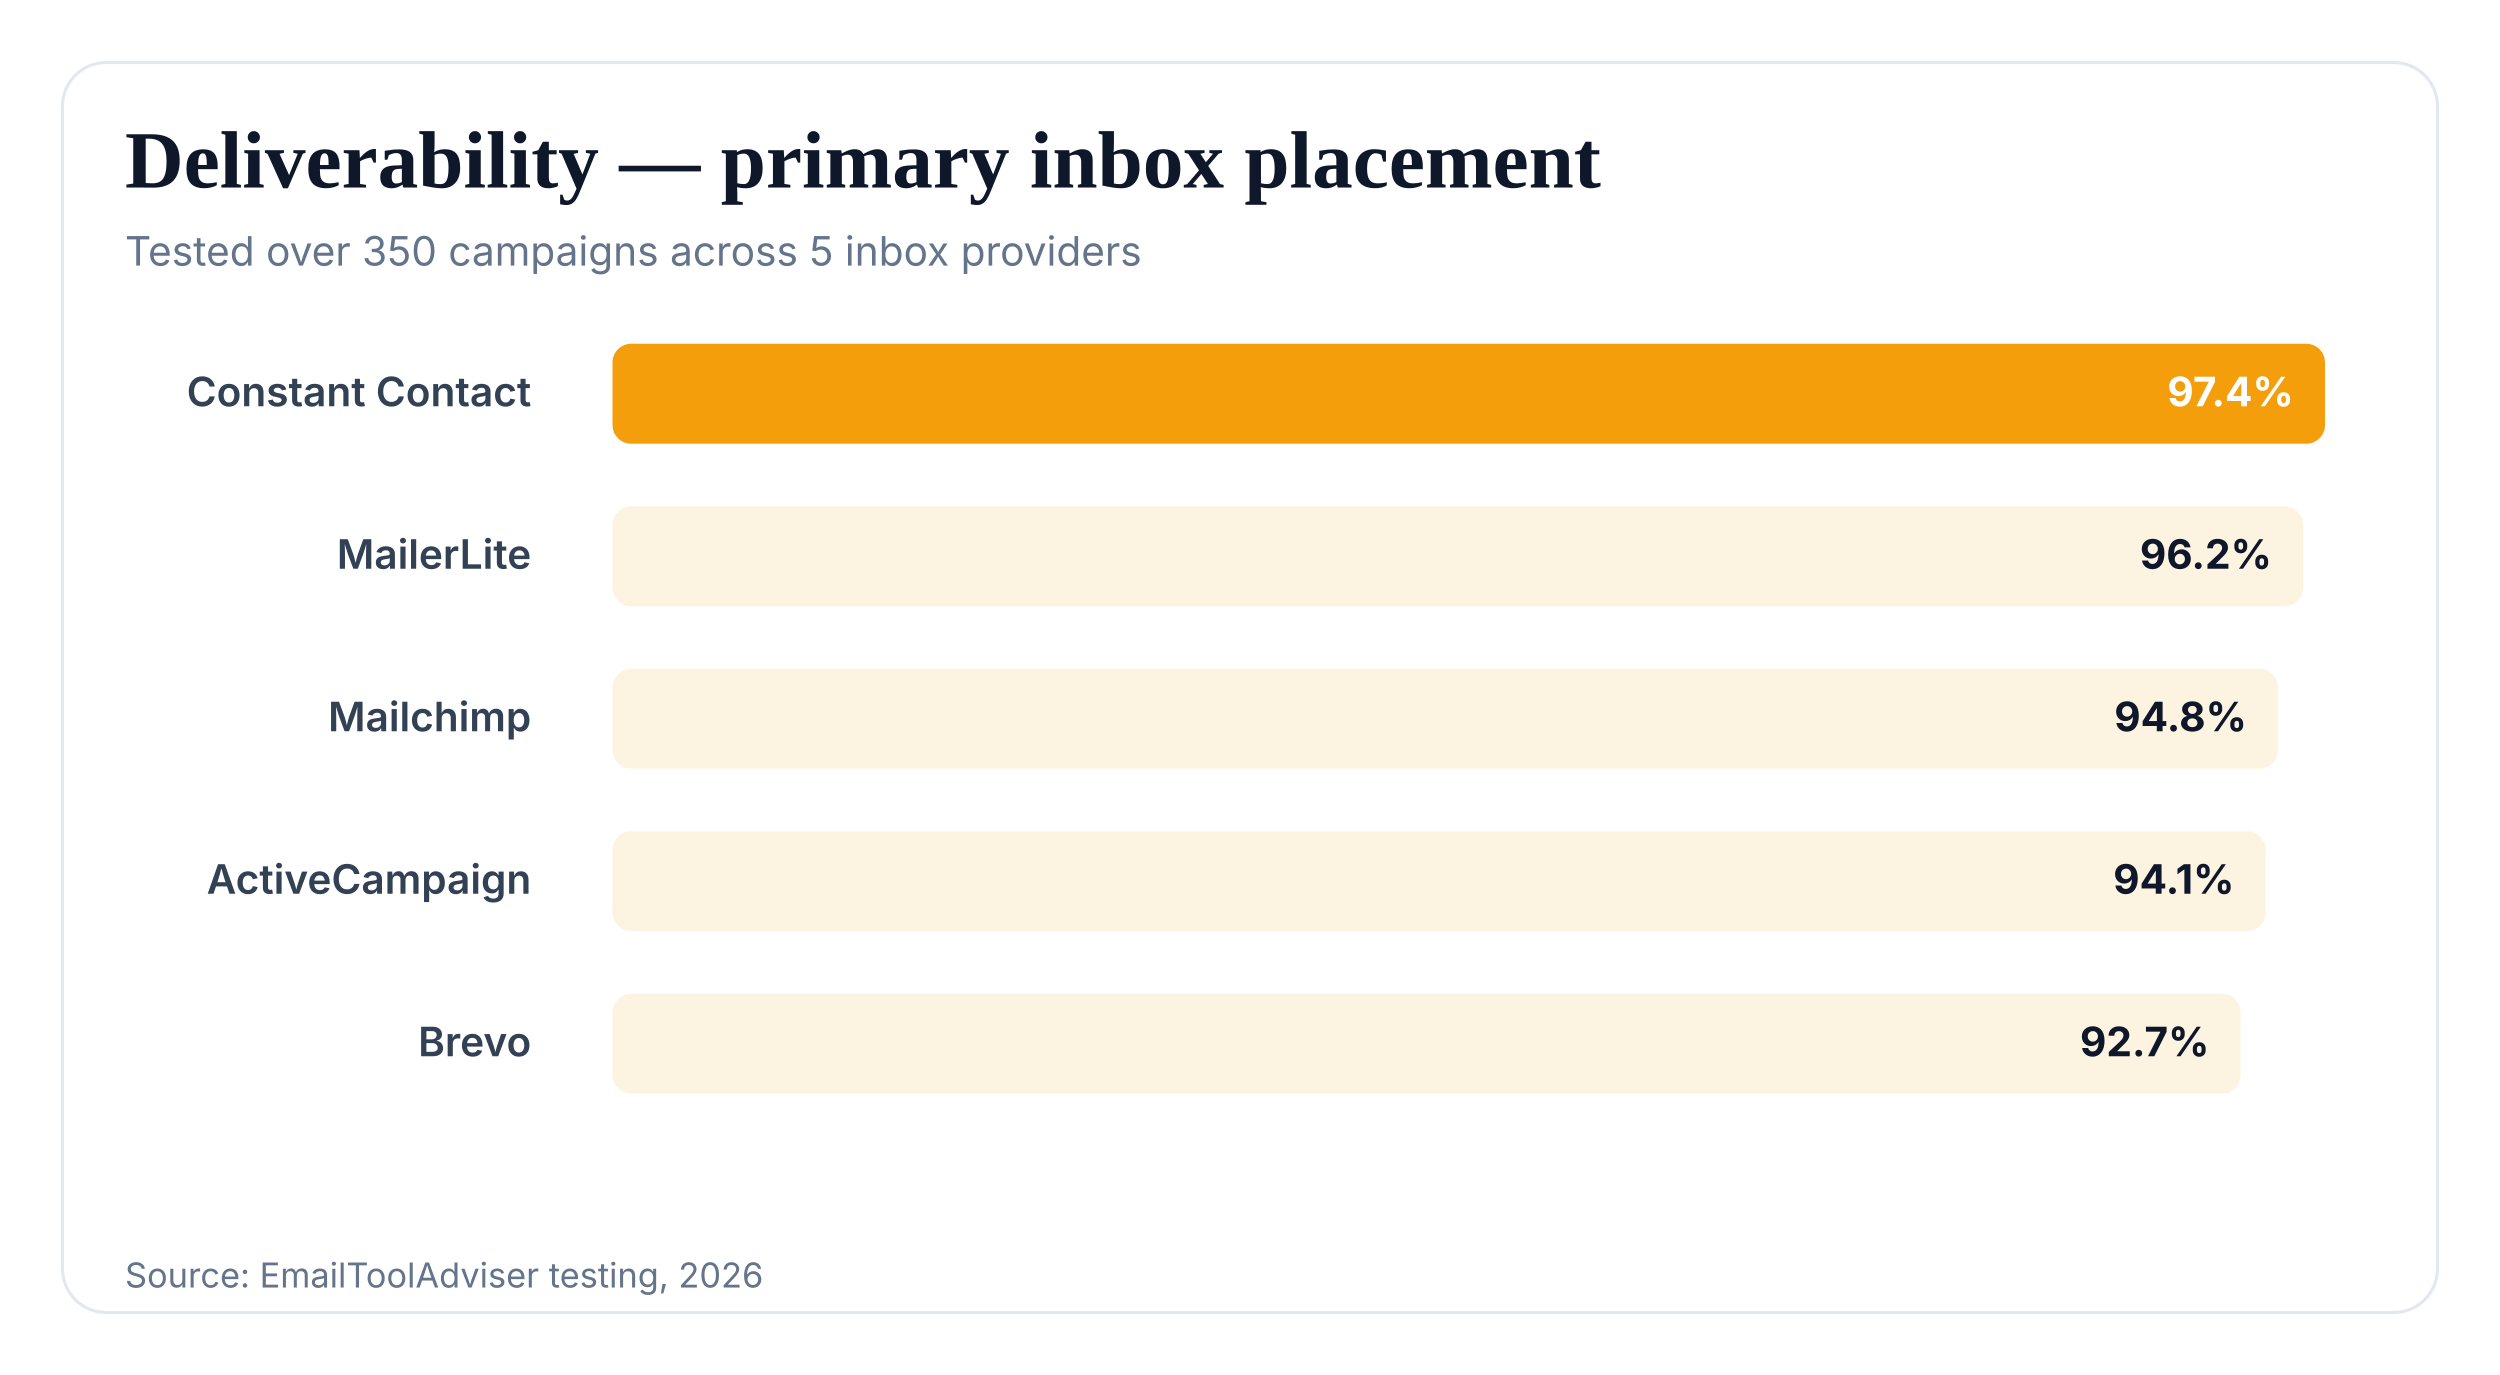
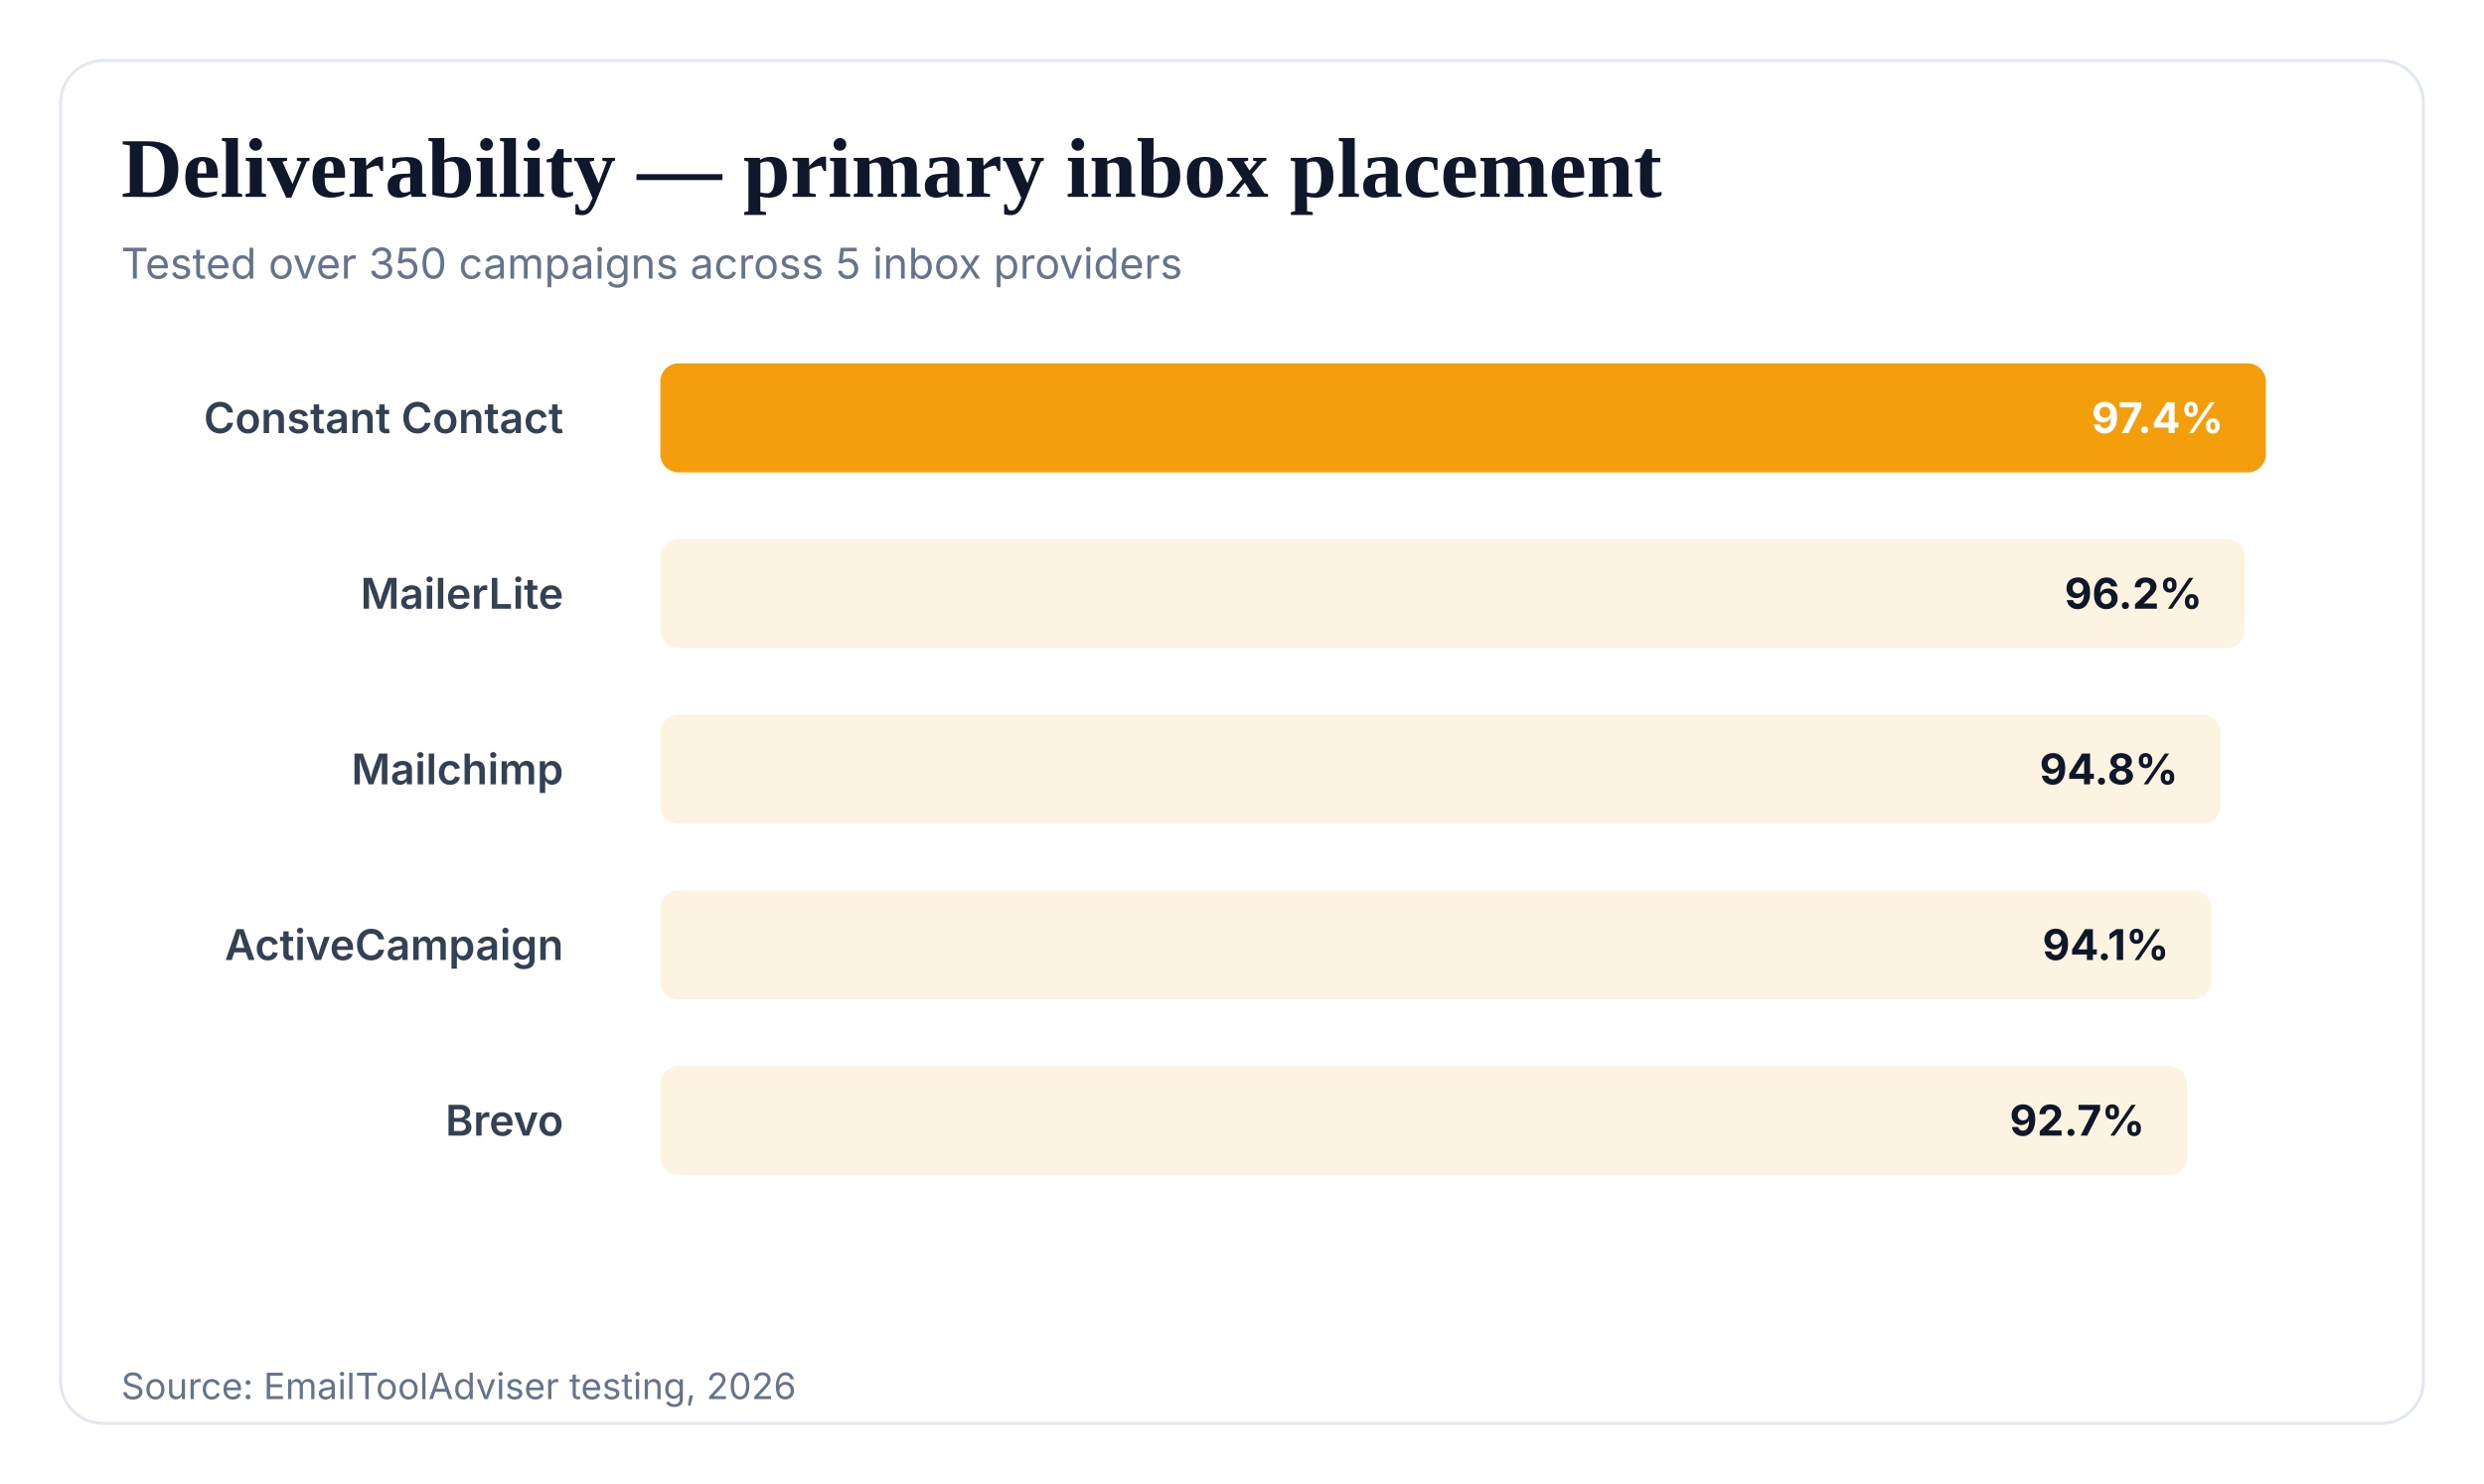
- <svg xmlns="http://www.w3.org/2000/svg" viewBox="0 0 800 440" preserveAspectRatio="xMinYMin meet" role="img" style="width:100%;height:auto;">
+ <svg xmlns="http://www.w3.org/2000/svg" viewBox="0 0 820 490" preserveAspectRatio="xMinYMin meet" role="img" style="width:100%;height:auto;">
  <style>
  .serif  { font-family: Georgia, 'Times New Roman', 'Playfair Display', serif; font-weight: 800; }
  .sans   { font-family: system-ui, -apple-system, BlinkMacSystemFont, 'Segoe UI', sans-serif; }
  .label  { font-family: system-ui, sans-serif; font-weight: 700; text-transform: uppercase; letter-spacing: 0.08em; }
</style>
-   <rect width="800" height="440" fill="#ffffff" />
-   <rect x="20" y="20" rx="14" ry="14" width="760" height="400" fill="#ffffff" stroke="#e2e8f0" stroke-width="1" />
-   <text x="40" y="60" class="serif" font-size="26" fill="#0f172a">Deliverability — primary inbox placement</text>
-   <text x="40" y="85" class="sans" font-size="13" fill="#64748b">Tested over 350 campaigns across 5 inbox providers</text>
-   <text x="170" y="130" class="sans" font-size="13" fill="#334155" text-anchor="end" font-weight="600">Constant Contact</text>
-   <rect x="196" y="110" rx="6" ry="6" width="548" height="32" fill="#f59e0b" />
-   <text x="734" y="130" class="sans" font-size="13" fill="#ffffff" text-anchor="end" font-weight="700">97.4%</text>
-   <text x="170" y="182" class="sans" font-size="13" fill="#334155" text-anchor="end" font-weight="600">MailerLite</text>
-   <rect x="196" y="162" rx="6" ry="6" width="541" height="32" fill="#fdf3e1" />
-   <text x="727" y="182" class="sans" font-size="13" fill="#0f172a" text-anchor="end" font-weight="700">96.2%</text>
-   <text x="170" y="234" class="sans" font-size="13" fill="#334155" text-anchor="end" font-weight="600">Mailchimp</text>
-   <rect x="196" y="214" rx="6" ry="6" width="533" height="32" fill="#fdf3e1" />
-   <text x="719" y="234" class="sans" font-size="13" fill="#0f172a" text-anchor="end" font-weight="700">94.8%</text>
-   <text x="170" y="286" class="sans" font-size="13" fill="#334155" text-anchor="end" font-weight="600">ActiveCampaign</text>
-   <rect x="196" y="266" rx="6" ry="6" width="529" height="32" fill="#fdf3e1" />
-   <text x="715" y="286" class="sans" font-size="13" fill="#0f172a" text-anchor="end" font-weight="700">94.1%</text>
-   <text x="170" y="338" class="sans" font-size="13" fill="#334155" text-anchor="end" font-weight="600">Brevo</text>
-   <rect x="196" y="318" rx="6" ry="6" width="521" height="32" fill="#fdf3e1" />
-   <text x="707" y="338" class="sans" font-size="13" fill="#0f172a" text-anchor="end" font-weight="700">92.7%</text>
-   <text x="40" y="412" class="sans" font-size="11" fill="#64748b">Source: EmailToolAdviser testing, 2026</text>
+   <rect width="820" height="490" fill="#ffffff" />
+   <rect x="20" y="20" rx="14" ry="14" width="780" height="450" fill="#ffffff" stroke="#e2e8f0" stroke-width="1" />
+   <text x="40" y="65" class="serif" font-size="28" fill="#0f172a">Deliverability — primary inbox placement</text>
+   <text x="40" y="92" class="sans" font-size="14" fill="#64748b">Tested over 350 campaigns across 5 inbox providers</text>
+   <text x="186" y="143" class="sans" font-size="14" fill="#334155" text-anchor="end" font-weight="600">Constant Contact</text>
+   <rect x="218" y="120" rx="6" ry="6" width="530" height="36" fill="#f59e0b" />
+   <text x="734" y="143" class="sans" font-size="14" fill="#ffffff" text-anchor="end" font-weight="700">97.4%</text>
+   <text x="186" y="201" class="sans" font-size="14" fill="#334155" text-anchor="end" font-weight="600">MailerLite</text>
+   <rect x="218" y="178" rx="6" ry="6" width="523" height="36" fill="#fdf3e1" />
+   <text x="727" y="201" class="sans" font-size="14" fill="#0f172a" text-anchor="end" font-weight="700">96.2%</text>
+   <text x="186" y="259" class="sans" font-size="14" fill="#334155" text-anchor="end" font-weight="600">Mailchimp</text>
+   <rect x="218" y="236" rx="6" ry="6" width="515" height="36" fill="#fdf3e1" />
+   <text x="719" y="259" class="sans" font-size="14" fill="#0f172a" text-anchor="end" font-weight="700">94.8%</text>
+   <text x="186" y="317" class="sans" font-size="14" fill="#334155" text-anchor="end" font-weight="600">ActiveCampaign</text>
+   <rect x="218" y="294" rx="6" ry="6" width="512" height="36" fill="#fdf3e1" />
+   <text x="716" y="317" class="sans" font-size="14" fill="#0f172a" text-anchor="end" font-weight="700">94.1%</text>
+   <text x="186" y="375" class="sans" font-size="14" fill="#334155" text-anchor="end" font-weight="600">Brevo</text>
+   <rect x="218" y="352" rx="6" ry="6" width="504" height="36" fill="#fdf3e1" />
+   <text x="708" y="375" class="sans" font-size="14" fill="#0f172a" text-anchor="end" font-weight="700">92.7%</text>
+   <text x="40" y="462" class="sans" font-size="12" fill="#64748b">Source: EmailToolAdviser testing, 2026</text>
</svg>
